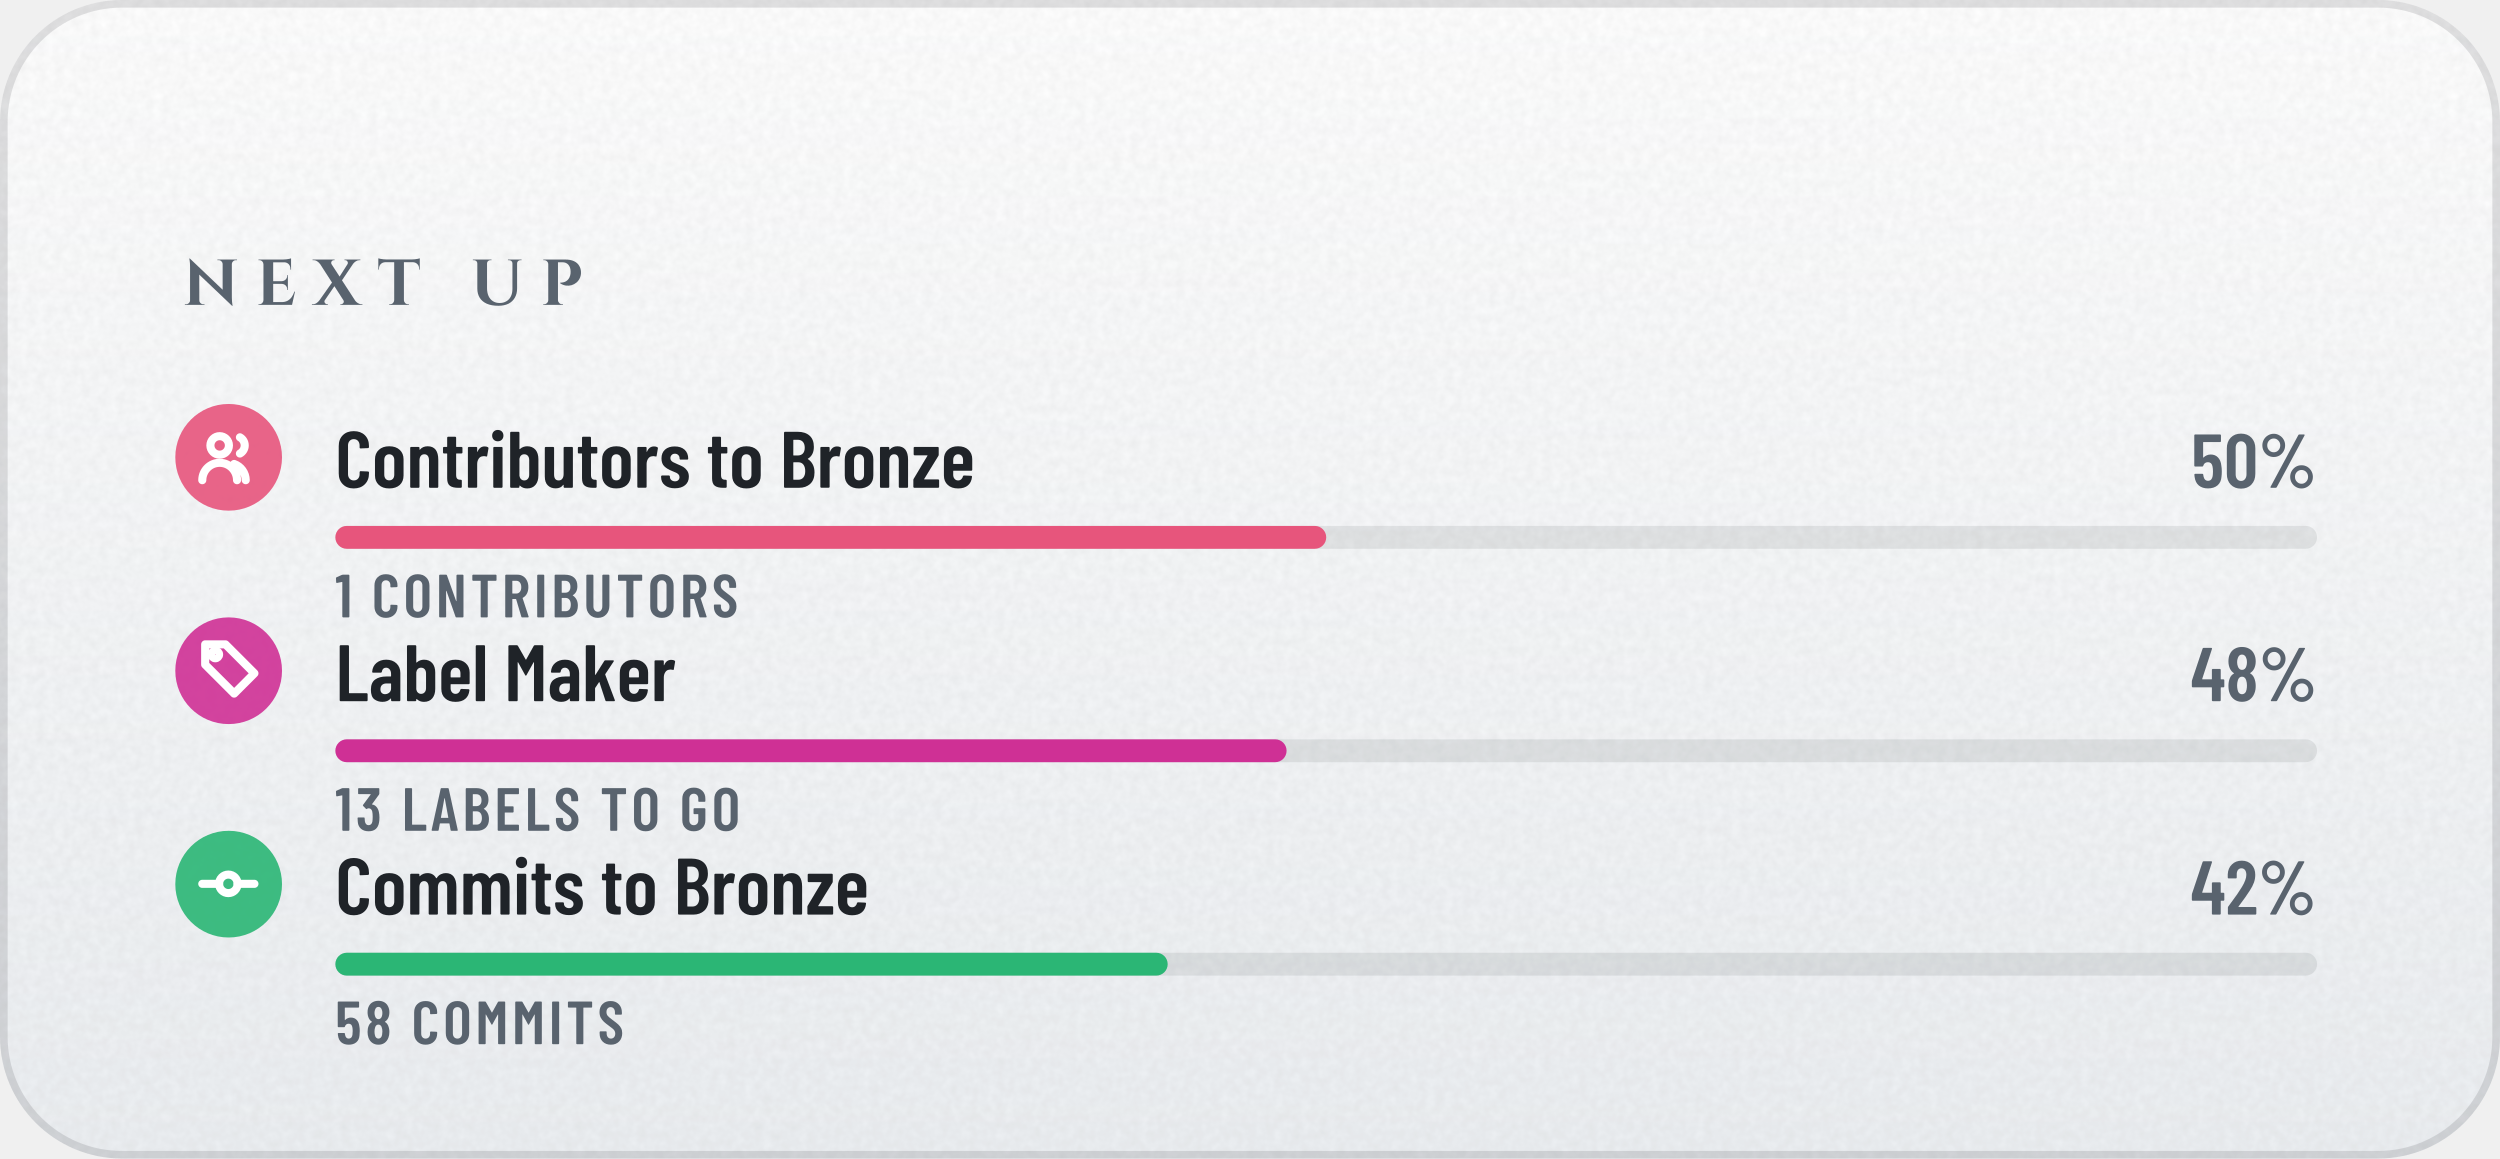
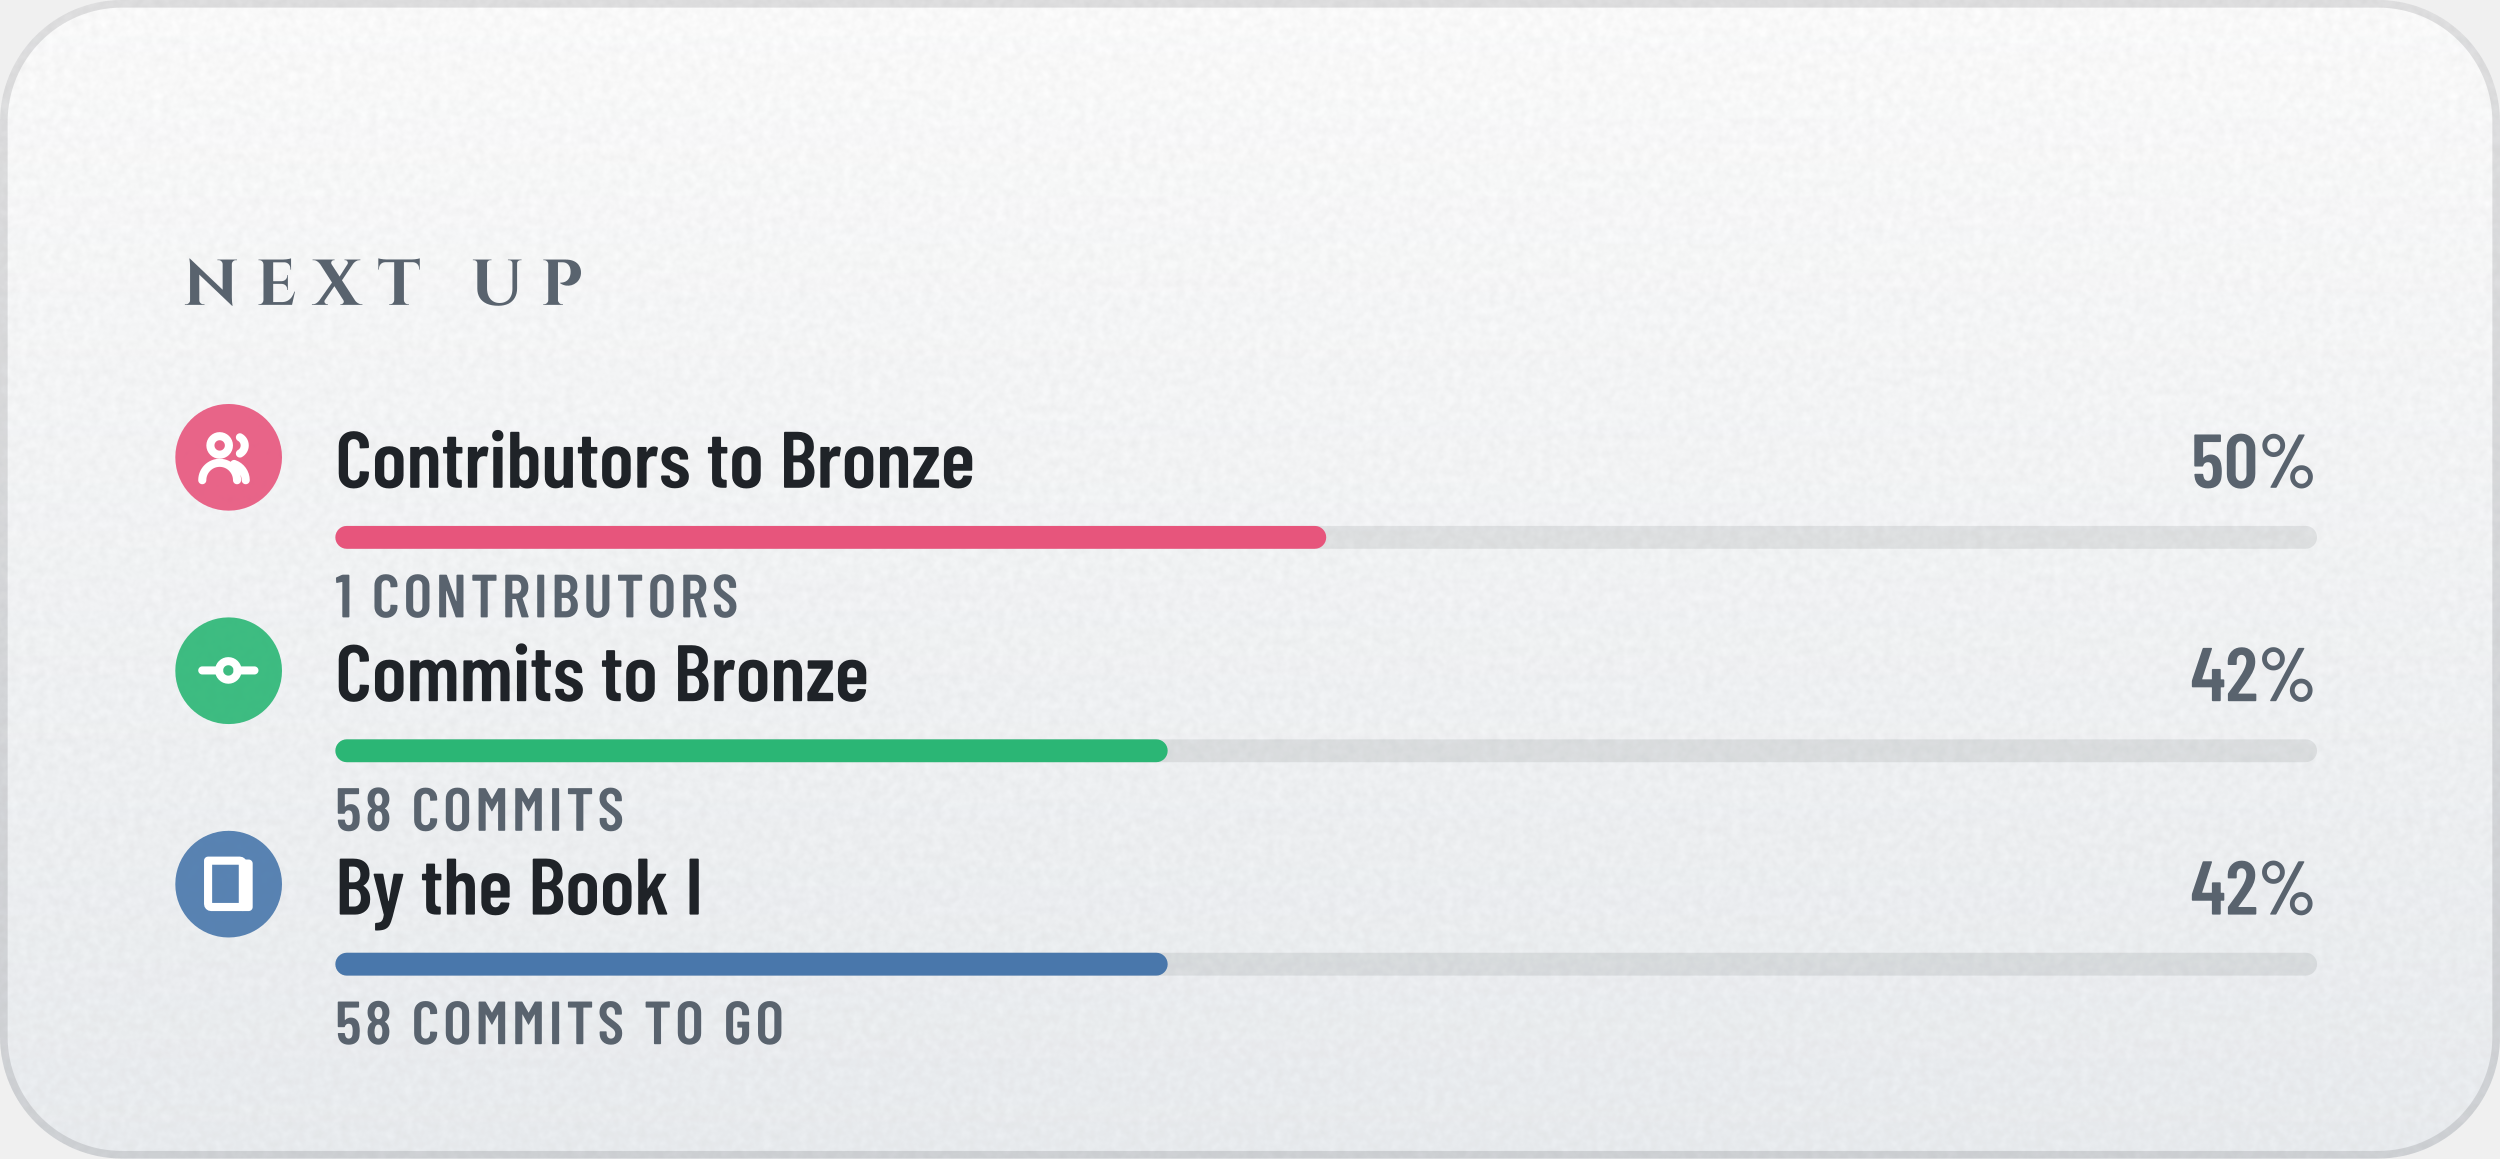
- <svg xmlns="http://www.w3.org/2000/svg" width="328" height="152" viewBox="0 0 328 152" role="img" aria-label="Next up: Contributors to Bronze 50%, Label Maker 48%, Commits to Bronze 42%">
+ <svg xmlns="http://www.w3.org/2000/svg" width="328" height="152" viewBox="0 0 328 152" role="img" aria-label="Next up: Contributors to Bronze 50%, Commits to Bronze 42%, By the Book I 42%">
  <defs>
    <linearGradient id="bg" x1="0" y1="0" x2="0" y2="1">
      <stop offset="0" stop-color="#FFFFFF" />
      <stop offset="1" stop-color="#EDF0F3" />
    </linearGradient>
    <clipPath id="card">
      <rect width="328" height="152" rx="16" />
    </clipPath>
    <filter id="grain" x="0" y="0" width="100%" height="100%">
      <feTurbulence type="fractalNoise" baseFrequency=".85" numOctaves="2" stitchTiles="stitch" />
      <feColorMatrix values="0 0 0 0 0 0 0 0 0 0 0 0 0 0 0 0 0 0 .05 0" />
    </filter>
    <radialGradient id="glow" cx=".5" cy=".5" r=".5">
      <stop offset="0" stop-color="#5A626D" stop-opacity="0" />
      <stop offset="1" stop-color="#5A626D" stop-opacity="0" />
    </radialGradient>
    <linearGradient id="mh" x1="0" y1="0" x2="1" y2="0">
      <stop offset="0" stop-color="#252A32" />
      <stop offset="0.2" stop-color="#3A414B" />
      <stop offset="0.4" stop-color="#838B96" />
      <stop offset="0.54" stop-color="#5A626D" />
      <stop offset="0.78" stop-color="#3A414B" />
      <stop offset="1" stop-color="#252A32" />
    </linearGradient>
    <linearGradient id="md" x1="0" y1="0" x2="1" y2="1">
      <stop offset="0" stop-color="#252A32" />
      <stop offset="0.2" stop-color="#3A414B" />
      <stop offset="0.4" stop-color="#838B96" />
      <stop offset="0.54" stop-color="#5A626D" />
      <stop offset="0.78" stop-color="#3A414B" />
      <stop offset="1" stop-color="#252A32" />
    </linearGradient>
    <linearGradient id="mdr" x1="1" y1="1" x2="0" y2="0">
      <stop offset="0" stop-color="#252A32" />
      <stop offset="0.2" stop-color="#3A414B" />
      <stop offset="0.4" stop-color="#838B96" />
      <stop offset="0.54" stop-color="#5A626D" />
      <stop offset="0.78" stop-color="#3A414B" />
      <stop offset="1" stop-color="#252A32" />
    </linearGradient>
    <linearGradient id="dia" x1="0" y1="0" x2="1" y2="0">
      <stop offset="0" stop-color="#2F7DD1" />
      <stop offset=".5" stop-color="#7B61E0" />
      <stop offset="1" stop-color="#C2449A" />
    </linearGradient>
    <linearGradient id="pb" x1="0" y1="0" x2="1" y2="0">
      <stop offset="0" stop-color="#8F5125" />
      <stop offset="1" stop-color="#CC8850" />
    </linearGradient>
    <linearGradient id="shg" x1="0" y1="0" x2="1" y2="0">
      <stop offset="0" stop-color="#FFFFFF" stop-opacity="0" />
      <stop offset=".5" stop-color="#FFFFFF" stop-opacity=".6" />
      <stop offset="1" stop-color="#FFFFFF" stop-opacity="0" />
    </linearGradient>
  </defs>
  <g clip-path="url(#card)">
    <rect width="328" height="152" fill="url(#bg)" />
    <rect width="328" height="152" filter="url(#grain)" />
  </g>
  <rect x=".5" y=".5" width="327" height="151" rx="15.5" fill="none" stroke="#1F2328" stroke-opacity=".13" />
  <g transform="translate(24 40) scale(0.0085 -0.0085)" fill="#59636E">
    <use href="#s78" x="0" />
    <use href="#s69" x="1124" />
    <use href="#s88" x="2015" />
    <use href="#s84" x="3002" />
    <use href="#s85" x="4437" />
    <use href="#s80" x="5517" />
  </g>
  <circle cx="30" cy="60" r="7" fill="#E7557C" fill-opacity=".9" />
  <g transform="translate(25.4 55.4) scale(0.38)" fill="none" stroke="#FFFFFF" stroke-width="2.8" stroke-linecap="round" stroke-linejoin="round">
    <circle cx="9" cy="8" r="3.2" />
    <path d="M3 20a6 6 0 0 1 12 0M16 5.2a3.2 3.2 0 0 1 0 5.6M18 20a6 6 0 0 0-4-5.6" />
  </g>
  <g transform="translate(44 64) scale(0.0105 -0.0105)" fill="#1F2328">
    <use href="#m67" x="0" />
    <use href="#m111" x="457" />
    <use href="#m110" x="889" />
    <use href="#m116" x="1328" />
    <use href="#m114" x="1610" />
    <use href="#m105" x="1923" />
    <use href="#m98" x="2138" />
    <use href="#m117" x="2575" />
    <use href="#m116" x="3013" />
    <use href="#m111" x="3295" />
    <use href="#m114" x="3727" />
    <use href="#m115" x="4040" />
    <use href="#m116" x="4638" />
    <use href="#m111" x="4920" />
    <use href="#m66" x="5552" />
    <use href="#m114" x="6014" />
    <use href="#m111" x="6327" />
    <use href="#m110" x="6759" />
    <use href="#m122" x="7198" />
    <use href="#m101" x="7566" />
  </g>
  <g transform="translate(287.5 64) scale(0.01 -0.01)" fill="#59636E">
    <use href="#m53" x="0" />
    <use href="#m48" x="428" />
    <use href="#m37" x="878" />
  </g>
  <rect x="44" y="69" width="260" height="3" rx="1.5" fill="#1F2328" fill-opacity=".09" />
  <rect x="44" y="69" width="130" height="3" rx="1.5" fill="#E7557C" />
  <g transform="translate(44 81) scale(0.008 -0.008)" fill="#59636E">
    <use href="#m49" x="0" />
    <use href="#m67" x="599" />
    <use href="#m79" x="1118" />
    <use href="#m78" x="1648" />
    <use href="#m84" x="2218" />
    <use href="#m82" x="2732" />
    <use href="#m73" x="3256" />
    <use href="#m66" x="3542" />
    <use href="#m85" x="4066" />
    <use href="#m84" x="4607" />
    <use href="#m79" x="5122" />
    <use href="#m82" x="5651" />
    <use href="#m83" x="6174" />
  </g>
-   <circle cx="30" cy="88" r="7" fill="#CF3095" fill-opacity=".9" />
+   <circle cx="30" cy="88" r="7" fill="#2BB675" fill-opacity=".9" />
  <g transform="translate(25.4 83.4) scale(0.38)" fill="none" stroke="#FFFFFF" stroke-width="2.8" stroke-linecap="round" stroke-linejoin="round">
-     <path d="M11 3H4v7l10 10 7-7z" />
-     <circle cx="7.5" cy="6.5" r="1.3" />
-   </g>
-   <g transform="translate(44 92) scale(0.0105 -0.0105)" fill="#1F2328">
-     <use href="#m76" x="0" />
-     <use href="#m97" x="415" />
-     <use href="#m98" x="849" />
-     <use href="#m101" x="1286" />
-     <use href="#m108" x="1712" />
-     <use href="#m77" x="2111" />
-     <use href="#m97" x="2649" />
-     <use href="#m107" x="3083" />
-     <use href="#m101" x="3516" />
-     <use href="#m114" x="3942" />
-   </g>
-   <g transform="translate(287.4 92) scale(0.01 -0.01)" fill="#59636E">
-     <use href="#m52" x="0" />
-     <use href="#m56" x="459" />
-     <use href="#m37" x="893" />
-   </g>
-   <rect x="44" y="97" width="260" height="3" rx="1.5" fill="#1F2328" fill-opacity=".09" />
-   <rect x="44" y="97" width="124.8" height="3" rx="1.5" fill="#CF3095" />
-   <g transform="translate(44 109) scale(0.008 -0.008)" fill="#59636E">
-     <use href="#m49" x="0" />
-     <use href="#m51" x="336" />
-     <use href="#m76" x="1088" />
-     <use href="#m65" x="1565" />
-     <use href="#m66" x="2084" />
-     <use href="#m69" x="2608" />
-     <use href="#m76" x="3106" />
-     <use href="#m83" x="3583" />
-     <use href="#m84" x="4342" />
-     <use href="#m79" x="4856" />
-     <use href="#m71" x="5648" />
-     <use href="#m79" x="6173" />
-   </g>
-   <circle cx="30" cy="116" r="7" fill="#2BB675" fill-opacity=".9" />
-   <g transform="translate(25.4 111.4) scale(0.38)" fill="none" stroke="#FFFFFF" stroke-width="2.8" stroke-linecap="round" stroke-linejoin="round">
    <circle cx="12" cy="12" r="3.2" />
    <path d="M3 12h5.8M15.2 12H21" />
  </g>
-   <g transform="translate(44 120) scale(0.0105 -0.0105)" fill="#1F2328">
+   <g transform="translate(44 92) scale(0.0105 -0.0105)" fill="#1F2328">
    <use href="#m67" x="0" />
    <use href="#m111" x="457" />
    <use href="#m109" x="889" />
    <use href="#m109" x="1554" />
    <use href="#m105" x="2219" />
    <use href="#m116" x="2434" />
    <use href="#m115" x="2716" />
    <use href="#m116" x="3314" />
    <use href="#m111" x="3596" />
    <use href="#m66" x="4228" />
    <use href="#m114" x="4690" />
    <use href="#m111" x="5003" />
    <use href="#m110" x="5435" />
    <use href="#m122" x="5874" />
    <use href="#m101" x="6242" />
  </g>
+   <g transform="translate(287.4 92) scale(0.01 -0.01)" fill="#59636E">
+     <use href="#m52" x="0" />
+     <use href="#m50" x="459" />
+     <use href="#m37" x="884" />
+   </g>
+   <rect x="44" y="97" width="260" height="3" rx="1.5" fill="#1F2328" fill-opacity=".09" />
+   <rect x="44" y="97" width="109.2" height="3" rx="1.5" fill="#2BB675" />
+   <g transform="translate(44 109) scale(0.008 -0.008)" fill="#59636E">
+     <use href="#m53" x="0" />
+     <use href="#m56" x="490" />
+     <use href="#m67" x="1250" />
+     <use href="#m79" x="1769" />
+     <use href="#m77" x="2298" />
+     <use href="#m77" x="2899" />
+     <use href="#m73" x="3500" />
+     <use href="#m84" x="3786" />
+     <use href="#m83" x="4300" />
+   </g>
+   <circle cx="30" cy="116" r="7" fill="#4977AB" fill-opacity=".9" />
+   <g transform="translate(25.4 111.4) scale(0.38)" fill="none" stroke="#FFFFFF" stroke-width="2.8" stroke-linecap="round" stroke-linejoin="round">
+     <path d="M5 4h11a1 1 0 0 1 1 1v15H6a1 1 0 0 1-1-1z" />
+     <path d="M17 5h2v15h-2" />
+   </g>
+   <g transform="translate(44 120) scale(0.0105 -0.0105)" fill="#1F2328">
+     <use href="#m66" x="0" />
+     <use href="#m121" x="462" />
+     <use href="#m116" x="1065" />
+     <use href="#m104" x="1347" />
+     <use href="#m101" x="1786" />
+     <use href="#m66" x="2412" />
+     <use href="#m111" x="2874" />
+     <use href="#m111" x="3306" />
+     <use href="#m107" x="3738" />
+     <use href="#m73" x="4371" />
+   </g>
  <g transform="translate(287.4 120) scale(0.01 -0.01)" fill="#59636E">
    <use href="#m52" x="0" />
    <use href="#m50" x="459" />
    <use href="#m37" x="884" />
  </g>
  <rect x="44" y="125" width="260" height="3" rx="1.5" fill="#1F2328" fill-opacity=".09" />
-   <rect x="44" y="125" width="109.2" height="3" rx="1.5" fill="#2BB675" />
+   <rect x="44" y="125" width="109.2" height="3" rx="1.5" fill="#4977AB" />
  <g transform="translate(44 137) scale(0.008 -0.008)" fill="#59636E">
    <use href="#m53" x="0" />
    <use href="#m56" x="490" />
    <use href="#m67" x="1250" />
    <use href="#m79" x="1769" />
    <use href="#m77" x="2298" />
    <use href="#m77" x="2899" />
    <use href="#m73" x="3500" />
    <use href="#m84" x="3786" />
    <use href="#m83" x="4300" />
+     <use href="#m84" x="5060" />
+     <use href="#m79" x="5574" />
+     <use href="#m71" x="6366" />
+     <use href="#m79" x="6890" />
  </g>
  <defs>
    <path id="m37" d="M54 557Q54 598 74 633Q94 668 128 688Q163 709 204 709Q244 709 278 688Q313 668 333 633Q353 598 353 557Q353 515 333 480Q313 445 279 424Q245 404 204 404Q163 404 128 424Q94 445 74 480Q54 515 54 557ZM162 14 526 692Q530 700 541 700H599Q606 700 608 696Q610 692 607 686L243 8Q239 0 228 0H170Q163 0 161 4Q159 8 162 14ZM289 557Q289 594 264 620Q239 647 204 647Q168 647 143 621Q118 595 118 557Q118 519 143 492Q168 466 204 466Q240 466 264 492Q289 519 289 557ZM419 144Q419 185 439 220Q459 255 493 276Q527 296 568 296Q609 296 643 276Q677 255 697 220Q717 185 717 144Q717 102 697 67Q677 32 643 12Q609 -9 568 -9Q527 -9 493 12Q459 32 439 67Q419 102 419 144ZM654 144Q654 182 629 208Q604 234 568 234Q532 234 507 208Q482 182 482 144Q482 106 507 80Q532 53 568 53Q604 53 629 80Q654 106 654 144Z" />
    <path id="m48" d="M38 183V517Q38 604 89 658Q140 711 224 711Q309 711 360 658Q412 604 412 517V183Q412 96 360 42Q309 -11 224 -11Q140 -11 89 42Q38 96 38 183ZM296 176V524Q296 563 276 586Q257 610 224 610Q192 610 173 586Q154 563 154 524V176Q154 137 173 114Q192 90 224 90Q257 90 276 114Q296 137 296 176Z" />
    <path id="m49" d="M122 700H218Q223 700 226 696Q230 693 230 688V12Q230 7 226 4Q223 0 218 0H126Q121 0 118 4Q114 7 114 12V576Q114 578 112 580Q111 582 109 581L27 565H24Q13 565 13 576L10 643Q10 653 18 657L107 697Q114 700 122 700Z" />
    <path id="m50" d="M173 100H392Q397 100 400 96Q404 93 404 88V12Q404 7 400 4Q397 0 392 0H43Q38 0 34 4Q31 7 31 12V92Q31 101 36 107L75 160Q114 212 152 266Q189 320 215 363Q273 459 273 522Q273 562 256 585Q238 608 209 608Q180 608 163 586Q146 563 147 526V487Q147 482 144 478Q140 475 135 475H41Q36 475 32 478Q29 482 29 487V530Q33 610 84 659Q134 708 214 708Q293 708 342 656Q390 605 390 521Q390 471 373 422Q356 373 319 317Q294 277 260 229Q225 181 214 166Q184 126 170 106Q168 104 169 102Q170 100 173 100Z" />
-     <path id="m51" d="M387 218Q387 169 380 134Q368 66 326 29Q283 -8 210 -8Q134 -8 86 32Q38 73 32 143Q30 165 28 207Q28 219 40 219H132Q144 219 144 207Q146 173 148 156Q153 125 169 108Q185 92 210 92Q234 92 250 108Q266 123 271 152Q276 182 276 230Q276 281 269 315Q263 341 248 355Q233 369 210 369Q195 369 183 360Q177 356 174 356Q172 356 166 360L119 408Q115 412 115 417Q115 421 118 425L243 595Q245 597 244 599Q242 601 239 601H49Q44 601 40 604Q37 608 37 613V688Q37 693 40 696Q44 700 49 700H373Q378 700 382 696Q385 693 385 688V609Q385 602 380 594L266 438Q262 432 268 431Q309 426 338 392Q368 358 378 307Q387 267 387 218Z" />
    <path id="m52" d="M443 275V194Q443 189 440 186Q436 182 431 182H401Q396 182 396 177V12Q396 7 392 4Q389 0 384 0H292Q287 0 284 4Q280 7 280 12V177Q280 182 275 182H29Q24 182 20 186Q17 189 17 194V259Q17 268 19 274L158 690Q161 700 171 700H271Q277 700 280 696Q283 693 281 686L153 293Q152 287 157 287H275Q280 287 280 292V412Q280 417 284 420Q287 424 292 424H384Q389 424 392 420Q396 417 396 412V292Q396 287 401 287H431Q436 287 440 284Q443 280 443 275Z" />
    <path id="m53" d="M400 216Q400 175 396 146Q391 72 344 32Q297 -8 219 -8Q145 -8 99 30Q53 68 43 144L40 172Q40 184 52 184H144Q156 184 157 172Q157 166 159 154Q171 92 219 92Q244 92 260 108Q275 124 280 153Q284 178 284 217Q284 254 278 281Q273 307 258 322Q242 336 219 336Q171 336 157 290Q154 279 144 279H51Q46 279 42 282Q39 286 39 291V688Q39 693 42 696Q46 700 51 700H377Q382 700 386 696Q389 693 389 688V612Q389 607 386 604Q382 600 377 600H160Q155 600 155 595V400Q155 397 157 396Q159 396 161 398Q178 416 202 426Q227 437 254 437Q314 437 350 398Q387 360 394 290Q400 259 400 216Z" />
    <path id="m56" d="M325 364Q358 345 375 306Q396 259 396 200Q396 147 380 107Q360 53 318 22Q275 -8 216 -8Q158 -8 116 22Q73 52 53 106Q38 148 38 200Q38 259 56 301Q71 341 109 363Q113 366 109 369Q76 390 58 427Q38 470 38 523Q38 581 58 620Q78 664 120 688Q161 712 216 712Q270 712 312 688Q353 665 374 621Q396 579 396 523Q396 471 376 429Q358 392 325 371Q319 367 325 364ZM159 559Q152 541 152 513Q152 483 162 456Q169 435 183 423Q197 411 216 411Q237 411 252 424Q266 436 273 459Q281 483 281 513Q281 547 271 568Q264 589 250 600Q236 612 216 612Q198 612 184 602Q171 591 164 573ZM281 206Q281 244 272 271Q266 295 252 308Q237 322 216 322Q195 322 180 308Q166 294 160 268Q152 242 152 208Q152 177 158 151Q163 123 178 108Q194 92 216 92Q239 92 255 108Q271 124 276 153Q281 180 281 206Z" />
-     <path id="m65" d="M325 11 306 116Q306 121 300 121H154Q148 121 148 116L129 11Q128 0 116 0H25Q11 0 14 13L162 689Q164 700 175 700H281Q292 700 294 689L442 13V9Q442 0 431 0H338Q326 0 325 11ZM171 212H282Q288 212 287 217L229 533Q228 536 226 536Q224 536 223 533L166 217Q165 212 171 212Z" />
    <path id="m66" d="M242 0H66Q61 0 58 4Q54 7 54 12V688Q54 693 58 696Q61 700 66 700H224Q319 700 373 652Q427 604 427 512Q427 409 354 365Q349 362 352 359Q391 334 413 292Q435 250 435 192Q435 100 382 50Q328 0 242 0ZM170 595V409Q170 404 175 404H226Q267 404 290 429Q313 454 313 500Q313 548 290 574Q267 600 226 600H175Q170 600 170 595ZM319 208Q319 260 296 290Q273 319 233 319H175Q170 319 170 314V106Q170 101 175 101H233Q273 101 296 129Q319 157 319 208Z" />
    <path id="m67" d="M42 180V521Q42 607 94 658Q145 708 230 708Q316 708 368 658Q420 607 420 521V509Q420 504 416 500Q413 496 408 496L315 492Q303 492 303 504V529Q303 564 283 586Q263 608 230 608Q198 608 178 586Q158 564 158 529V171Q158 136 178 114Q198 92 230 92Q263 92 283 114Q303 136 303 171V196Q303 201 306 204Q310 208 315 208L408 204Q413 204 416 200Q420 197 420 192V180Q420 95 368 44Q316 -8 230 -8Q145 -8 94 44Q42 95 42 180Z" />
-     <path id="m69" d="M391 600H175Q170 600 170 595V406Q170 401 175 401H303Q308 401 312 398Q315 394 315 389V312Q315 307 312 304Q308 300 303 300H175Q170 300 170 295V105Q170 100 175 100H391Q396 100 400 96Q403 93 403 88V12Q403 7 400 4Q396 0 391 0H66Q61 0 58 4Q54 7 54 12V688Q54 693 58 696Q61 700 66 700H391Q396 700 400 696Q403 693 403 688V612Q403 607 400 604Q396 600 391 600Z" />
    <path id="m71" d="M42 173V527Q42 609 94 658Q145 708 230 708Q315 708 368 658Q420 609 420 526V487Q420 482 416 478Q413 475 408 475H316Q311 475 308 478Q304 482 304 487V528Q304 564 284 586Q263 608 230 608Q197 608 177 586Q157 564 157 528V172Q157 136 177 114Q197 92 230 92Q263 92 284 114Q304 136 304 172V268Q304 273 299 273H238Q233 273 230 276Q226 280 226 285V358Q226 363 230 366Q233 370 238 370H408Q413 370 416 366Q420 363 420 358V173Q420 91 368 42Q315 -8 230 -8Q145 -8 94 42Q42 91 42 173Z" />
    <path id="m73" d="M54 12V688Q54 693 58 696Q61 700 66 700H158Q163 700 166 696Q170 693 170 688V12Q170 7 166 4Q163 0 158 0H66Q61 0 58 4Q54 7 54 12Z" />
-     <path id="m76" d="M54 12V688Q54 693 58 696Q61 700 66 700H158Q163 700 166 696Q170 693 170 688V105Q170 100 175 100H391Q396 100 400 96Q403 93 403 88V12Q403 7 400 4Q396 0 391 0H66Q61 0 58 4Q54 7 54 12Z" />
    <path id="m77" d="M383 700H475Q480 700 484 696Q487 693 487 688V12Q487 7 484 4Q480 0 475 0H383Q378 0 374 4Q371 7 371 12V484Q371 488 369 488Q367 488 365 485L278 327Q273 319 269 319Q265 319 260 327L173 485Q171 488 169 488Q167 488 167 484V12Q167 7 164 4Q160 0 155 0H63Q58 0 54 4Q51 7 51 12V688Q51 693 54 696Q58 700 63 700H155Q165 700 170 692L267 521Q270 517 273 521L368 692Q373 700 383 700Z" />
    <path id="m78" d="M350 700H441Q446 700 450 696Q453 693 453 688V12Q453 7 450 4Q446 0 441 0H336Q326 0 323 10L174 434Q173 437 170 436Q168 436 168 433L169 12Q169 7 166 4Q162 0 157 0H66Q61 0 58 4Q54 7 54 12V688Q54 693 58 696Q61 700 66 700H169Q179 700 182 690L332 269Q333 266 336 266Q338 267 338 270V688Q338 693 342 696Q345 700 350 700Z" />
    <path id="m79" d="M42 182V518Q42 604 94 656Q147 708 233 708Q319 708 372 656Q425 604 425 518V182Q425 96 372 44Q319 -8 233 -8Q147 -8 94 44Q42 96 42 182ZM309 177V523Q309 561 288 584Q267 608 233 608Q199 608 178 584Q158 561 158 523V177Q158 139 178 116Q199 92 233 92Q267 92 288 116Q309 139 309 177Z" />
    <path id="m82" d="M318 10 233 297Q231 301 228 301H175Q170 301 170 296V12Q170 7 166 4Q163 0 158 0H66Q61 0 58 4Q54 7 54 12V688Q54 693 58 696Q61 700 66 700H254Q307 700 348 674Q388 649 410 602Q433 556 433 496Q433 434 409 389Q385 344 342 321Q338 320 339 315L437 14Q438 12 438 9Q438 0 427 0H331Q321 0 318 10ZM170 595V396Q170 391 175 391H236Q272 391 294 419Q317 447 317 495Q317 543 294 572Q272 600 236 600H175Q170 600 170 595Z" />
    <path id="m83" d="M34 173V199Q34 204 38 208Q41 211 46 211H137Q142 211 146 208Q149 204 149 199V179Q149 140 168 116Q188 92 219 92Q250 92 270 114Q290 137 290 174Q290 200 279 219Q268 238 248 255Q228 272 184 304Q134 340 104 368Q73 396 52 436Q32 475 32 527Q32 610 82 659Q132 708 214 708Q297 708 348 656Q399 605 399 520V496Q399 491 396 488Q392 484 387 484H297Q292 484 288 488Q285 491 285 496V522Q285 561 266 584Q246 608 214 608Q184 608 165 586Q146 565 146 527Q146 491 166 466Q187 441 247 397Q308 352 339 324Q370 295 387 261Q404 227 404 180Q404 95 353 44Q302 -8 219 -8Q136 -8 85 42Q34 92 34 173Z" />
    <path id="m84" d="M425 688V612Q425 607 422 604Q418 600 413 600H286Q281 600 281 595V12Q281 7 278 4Q274 0 269 0H177Q172 0 168 4Q165 7 165 12V595Q165 600 160 600H40Q35 600 32 604Q28 607 28 612V688Q28 693 32 696Q35 700 40 700H413Q418 700 422 696Q425 693 425 688Z" />
    <path id="m85" d="M50 194V688Q50 693 54 696Q57 700 62 700H154Q159 700 162 696Q166 693 166 688V182Q166 142 186 117Q206 92 239 92Q272 92 292 117Q312 142 312 182V688Q312 693 316 696Q319 700 324 700H416Q421 700 424 696Q428 693 428 688V194Q428 103 376 48Q324 -8 239 -8Q153 -8 102 48Q50 103 50 194Z" />
-     <path id="m97" d="M397 352V12Q397 7 394 4Q390 0 385 0H293Q288 0 284 4Q281 7 281 12V31Q281 34 279 35Q277 36 275 33Q240 -8 173 -8Q116 -8 72 24Q29 57 29 143Q29 233 82 271Q134 309 224 309H276Q281 309 281 314V340Q281 376 263 398Q245 419 218 419Q197 419 183 406Q169 392 166 369Q165 357 153 357H56Q44 357 45 369Q50 437 98 478Q147 519 220 519Q299 519 348 473Q397 427 397 352ZM281 160V217Q281 222 276 222H224Q190 222 169 204Q148 185 148 150Q148 119 164 104Q180 88 205 88Q235 88 258 107Q281 126 281 160Z" />
    <path id="m98" d="M399 357V154Q399 80 362 36Q325 -8 258 -8Q204 -8 168 27Q166 29 164 28Q162 27 162 24V12Q162 7 158 4Q155 0 150 0H58Q53 0 50 4Q46 7 46 12V688Q46 693 50 696Q53 700 58 700H150Q155 700 158 696Q162 693 162 688V486Q162 483 164 482Q167 482 170 486Q189 503 212 511Q236 519 258 519Q324 519 362 476Q399 433 399 357ZM222 419Q198 419 182 404Q166 388 162 362V149Q166 123 182 108Q198 92 222 92Q250 92 267 112Q284 131 284 163V348Q284 380 267 400Q250 419 222 419Z" />
    <path id="m101" d="M380 213H159Q154 213 154 208V163Q154 132 171 112Q188 92 215 92Q238 92 254 106Q271 121 276 144Q279 154 289 154L378 150Q383 150 386 146Q390 143 389 137Q382 67 338 30Q294 -8 215 -8Q133 -8 86 36Q38 79 38 154V357Q38 430 86 474Q133 519 215 519Q297 519 344 474Q392 430 392 357V225Q392 220 388 216Q385 213 380 213ZM154 348V303Q154 298 159 298H272Q277 298 277 303V348Q277 380 260 400Q243 419 215 419Q188 419 171 399Q154 379 154 348Z" />
+     <path id="m104" d="M397 352V12Q397 7 394 4Q390 0 385 0H293Q288 0 284 4Q281 7 281 12V343Q281 379 266 399Q251 419 223 419Q194 419 178 398Q162 377 162 340V12Q162 7 158 4Q155 0 150 0H58Q53 0 50 4Q46 7 46 12V688Q46 693 50 696Q53 700 58 700H150Q155 700 158 696Q162 693 162 688V479Q162 476 164 476Q167 475 170 479Q204 519 265 519Q330 519 364 476Q397 432 397 352Z" />
    <path id="m105" d="M36 652Q36 683 56 703Q76 723 107 723Q138 723 158 703Q177 683 177 652Q177 621 157 601Q137 581 107 581Q76 581 56 601Q36 621 36 652ZM50 12V499Q50 504 54 508Q57 511 62 511H154Q159 511 162 508Q166 504 166 499V12Q166 7 162 4Q159 0 154 0H62Q57 0 54 4Q50 7 50 12Z" />
    <path id="m107" d="M46 12V688Q46 693 50 696Q53 700 58 700H150Q155 700 158 696Q162 693 162 688V332Q162 328 164 328Q166 328 168 331L277 503Q281 511 291 511H387Q394 511 396 506Q398 502 394 496L290 339Q288 335 289 332L409 14Q410 12 410 9Q410 0 399 0H304Q294 0 291 10L217 236Q216 239 214 240Q212 240 211 237L164 167Q162 163 162 161V12Q162 7 158 4Q155 0 150 0H58Q53 0 50 4Q46 7 46 12Z" />
-     <path id="m108" d="M42 12V688Q42 693 46 696Q49 700 54 700H146Q151 700 154 696Q158 693 158 688V12Q158 7 154 4Q151 0 146 0H54Q49 0 46 4Q42 7 42 12Z" />
    <path id="m109" d="M623 347V12Q623 7 620 4Q616 0 611 0H520Q515 0 512 4Q508 7 508 12V339Q508 377 493 398Q478 419 452 419Q424 419 408 398Q392 377 392 340V12Q392 7 388 4Q385 0 380 0H289Q284 0 280 4Q277 7 277 12V339Q277 377 262 398Q246 419 221 419Q193 419 177 398Q161 377 161 340V12Q161 7 158 4Q154 0 149 0H58Q53 0 50 4Q46 7 46 12V499Q46 504 50 508Q53 511 58 511H149Q154 511 158 508Q161 504 161 499V483Q161 480 163 479Q165 478 167 481Q187 501 212 510Q237 519 261 519Q335 519 370 456Q373 452 379 459Q399 491 430 505Q460 519 491 519Q556 519 590 474Q623 428 623 347Z" />
    <path id="m110" d="M397 352V12Q397 7 394 4Q390 0 385 0H293Q288 0 284 4Q281 7 281 12V343Q281 379 266 399Q251 419 223 419Q194 419 178 398Q162 377 162 340V12Q162 7 158 4Q155 0 150 0H58Q53 0 50 4Q46 7 46 12V499Q46 504 50 508Q53 511 58 511H150Q155 511 158 508Q162 504 162 499V479Q162 476 164 476Q167 475 170 479Q204 519 265 519Q330 519 364 476Q397 432 397 352Z" />
    <path id="m111" d="M38 155V356Q38 430 86 474Q134 519 216 519Q299 519 347 474Q395 430 395 356V155Q395 80 348 36Q300 -8 216 -8Q133 -8 86 36Q38 80 38 155ZM279 164V348Q279 379 262 399Q244 419 216 419Q188 419 171 400Q154 380 154 348V164Q154 132 171 112Q188 93 216 93Q244 93 262 112Q279 132 279 164Z" />
    <path id="m114" d="M297 507Q305 502 303 492L287 399Q286 387 273 392Q259 396 247 396Q235 396 225 393Q197 389 180 362Q162 334 162 296V13Q162 8 158 4Q155 1 150 1H58Q53 1 50 4Q46 8 46 13V499Q46 504 50 508Q53 511 58 511H150Q155 511 158 508Q162 504 162 499V453Q162 449 164 448Q166 448 167 452Q194 517 255 517Q282 517 297 507Z" />
    <path id="m115" d="M30 135V142Q30 147 34 150Q37 154 42 154H128Q133 154 136 150Q140 147 140 142V137Q140 113 158 97Q177 81 204 81Q230 81 245 96Q260 111 260 134Q260 154 247 168Q234 181 219 188Q204 195 165 211Q108 233 72 267Q35 301 35 368Q35 438 80 478Q124 517 200 517Q278 517 324 476Q369 434 369 364Q369 359 366 356Q362 352 357 352H273Q268 352 264 356Q261 359 261 364V370Q261 394 244 410Q228 426 203 426Q177 426 162 410Q146 393 146 370Q146 351 158 338Q170 325 185 318Q200 310 235 295Q277 278 306 262Q334 245 356 214Q377 184 377 139Q377 72 330 33Q283 -6 203 -6Q124 -6 77 32Q30 70 30 135Z" />
    <path id="m116" d="M248 429H186Q181 429 181 424V162Q181 127 194 114Q207 100 233 101H240Q245 101 248 98Q252 94 252 89V12Q252 7 248 4Q245 0 240 0H206Q138 0 104 25Q69 50 69 119V424Q69 429 64 429H29Q24 429 20 432Q17 436 17 441V499Q17 504 20 508Q24 511 29 511H64Q69 511 69 516V626Q69 631 72 634Q76 638 81 638H169Q174 638 178 634Q181 631 181 626V516Q181 511 186 511H248Q253 511 256 508Q260 504 260 499V441Q260 436 256 432Q253 429 248 429Z" />
    <path id="m117" d="M289 511H381Q386 511 390 508Q393 504 393 499V12Q393 7 390 4Q386 0 381 0H289Q284 0 280 4Q277 7 277 12V34Q277 37 275 38Q273 39 271 36Q242 -7 178 -7Q117 -7 80 30Q42 66 42 142V499Q42 504 46 508Q49 511 54 511H146Q151 511 154 508Q158 504 158 499V167Q158 92 216 92Q245 92 261 114Q277 135 277 172V499Q277 504 280 508Q284 511 289 511Z" />
+     <path id="m121" d="M34 -187V-115Q34 -110 37 -106Q40 -103 44 -103Q77 -102 96 -94Q115 -87 126 -66Q138 -44 143 -3L142 3L16 499V503Q16 512 27 512H125Q137 512 138 501L199 170Q200 167 202 167Q204 167 205 170L264 501Q265 512 277 512L376 510Q390 510 387 497L253 -28Q234 -99 213 -134Q192 -169 154 -184Q116 -199 45 -199H40Q38 -199 36 -196Q34 -192 34 -187Z" />
    <path id="m122" d="M24 12V97Q24 105 28 112L200 400Q203 406 197 406H40Q35 406 32 410Q28 413 28 418V499Q28 504 32 508Q35 511 40 511H329Q334 511 338 508Q341 504 341 499V414Q341 406 337 399L160 111Q157 105 163 105H334Q339 105 342 102Q346 98 346 93V12Q346 7 342 4Q339 0 334 0H36Q31 0 28 4Q24 7 24 12Z" />
    <path id="s69" d="M606 205 560 0H42V10H55Q81 10 100 28Q118 47 119 73V627Q118 653 100 672Q81 690 55 690H42V700H423Q445 700 470 703Q494 706 515 710Q536 714 545 718V543H535V555Q535 601 508 629Q484 653 447 657H269V366H401Q438 367 462 392Q486 416 486 453V460H496V230H486V238Q486 275 462 299Q438 323 401 324H269V43H400Q450 43 488 62Q526 82 553 118Q580 155 596 205Z" />
    <path id="s78" d="M108 715 613 234V629Q612 655 594 672Q577 690 551 690H532V700H835V690H817Q792 690 774 672Q756 655 755 629V114Q755 77 758 48Q761 18 764 2L767 -14H758L252 467L253 71Q253 46 271 28Q289 10 314 10H333V0H30V10H49Q74 10 92 28Q110 46 110 71V590Q110 646 104 681L98 715Z" />
    <path id="s80" d="M122 73V627Q122 653 103 672Q84 690 58 690H46L45 700H379Q465 700 518 675Q572 650 598 606Q625 563 627 508Q629 457 610 415Q591 373 558 345Q525 317 482 304Q440 292 394 298Q349 305 306 333V343H319Q331 343 350 347Q370 351 392 362Q413 373 432 396Q451 419 461 457Q465 470 466 486Q468 503 467 517Q466 581 432 620Q399 658 338 658H272V73Q273 47 292 28Q310 10 336 10H349V0H45V10H58Q84 10 102 28Q121 47 122 73Z" />
    <path id="s84" d="M654 719V544L644 545V556Q644 603 616 630Q589 658 542 659H409V73Q410 47 428 28Q447 10 473 10H486V0H182V10H195Q221 10 240 28Q258 47 259 73V659H125Q79 658 52 630Q24 603 24 556V545L14 544V719Q24 715 44 711Q65 707 90 704Q115 701 136 701H532Q554 701 578 704Q603 707 624 711Q645 715 654 719Z" />
    <path id="s85" d="M326 700V690H310Q288 690 272 676Q257 662 257 640V260Q257 189 280 137Q304 85 348 57Q391 29 451 29Q512 29 556 56Q601 82 625 131Q649 180 649 247V640Q649 662 634 676Q618 690 596 690H580V700H790V690H774Q752 690 736 676Q721 662 721 640V253Q721 171 686 111Q652 51 588 18Q523 -14 432 -14Q326 -14 253 18Q180 51 144 110Q107 170 107 252V640Q107 662 92 676Q76 690 54 690H38V700Z" />
    <path id="s88" d="M462 72 323 288 174 70Q166 57 170 44Q173 29 185 20Q197 10 210 10H223V0H-24V10H-10Q22 10 48 28Q72 45 88 65L286 345L102 631H101Q85 654 58 672Q32 690 0 690H-14V700H326V690H314Q300 690 288 680Q277 671 274 656Q271 642 279 628L403 437L525 628Q534 642 530 656Q527 671 516 680Q505 690 491 690H479L478 700H724V690H710Q679 690 653 672Q629 656 613 636L440 379L646 62Q661 43 684 28Q711 10 742 10H756V0H415V10H428Q448 10 462 30Q475 50 462 72Z" />
  </defs>
</svg>
